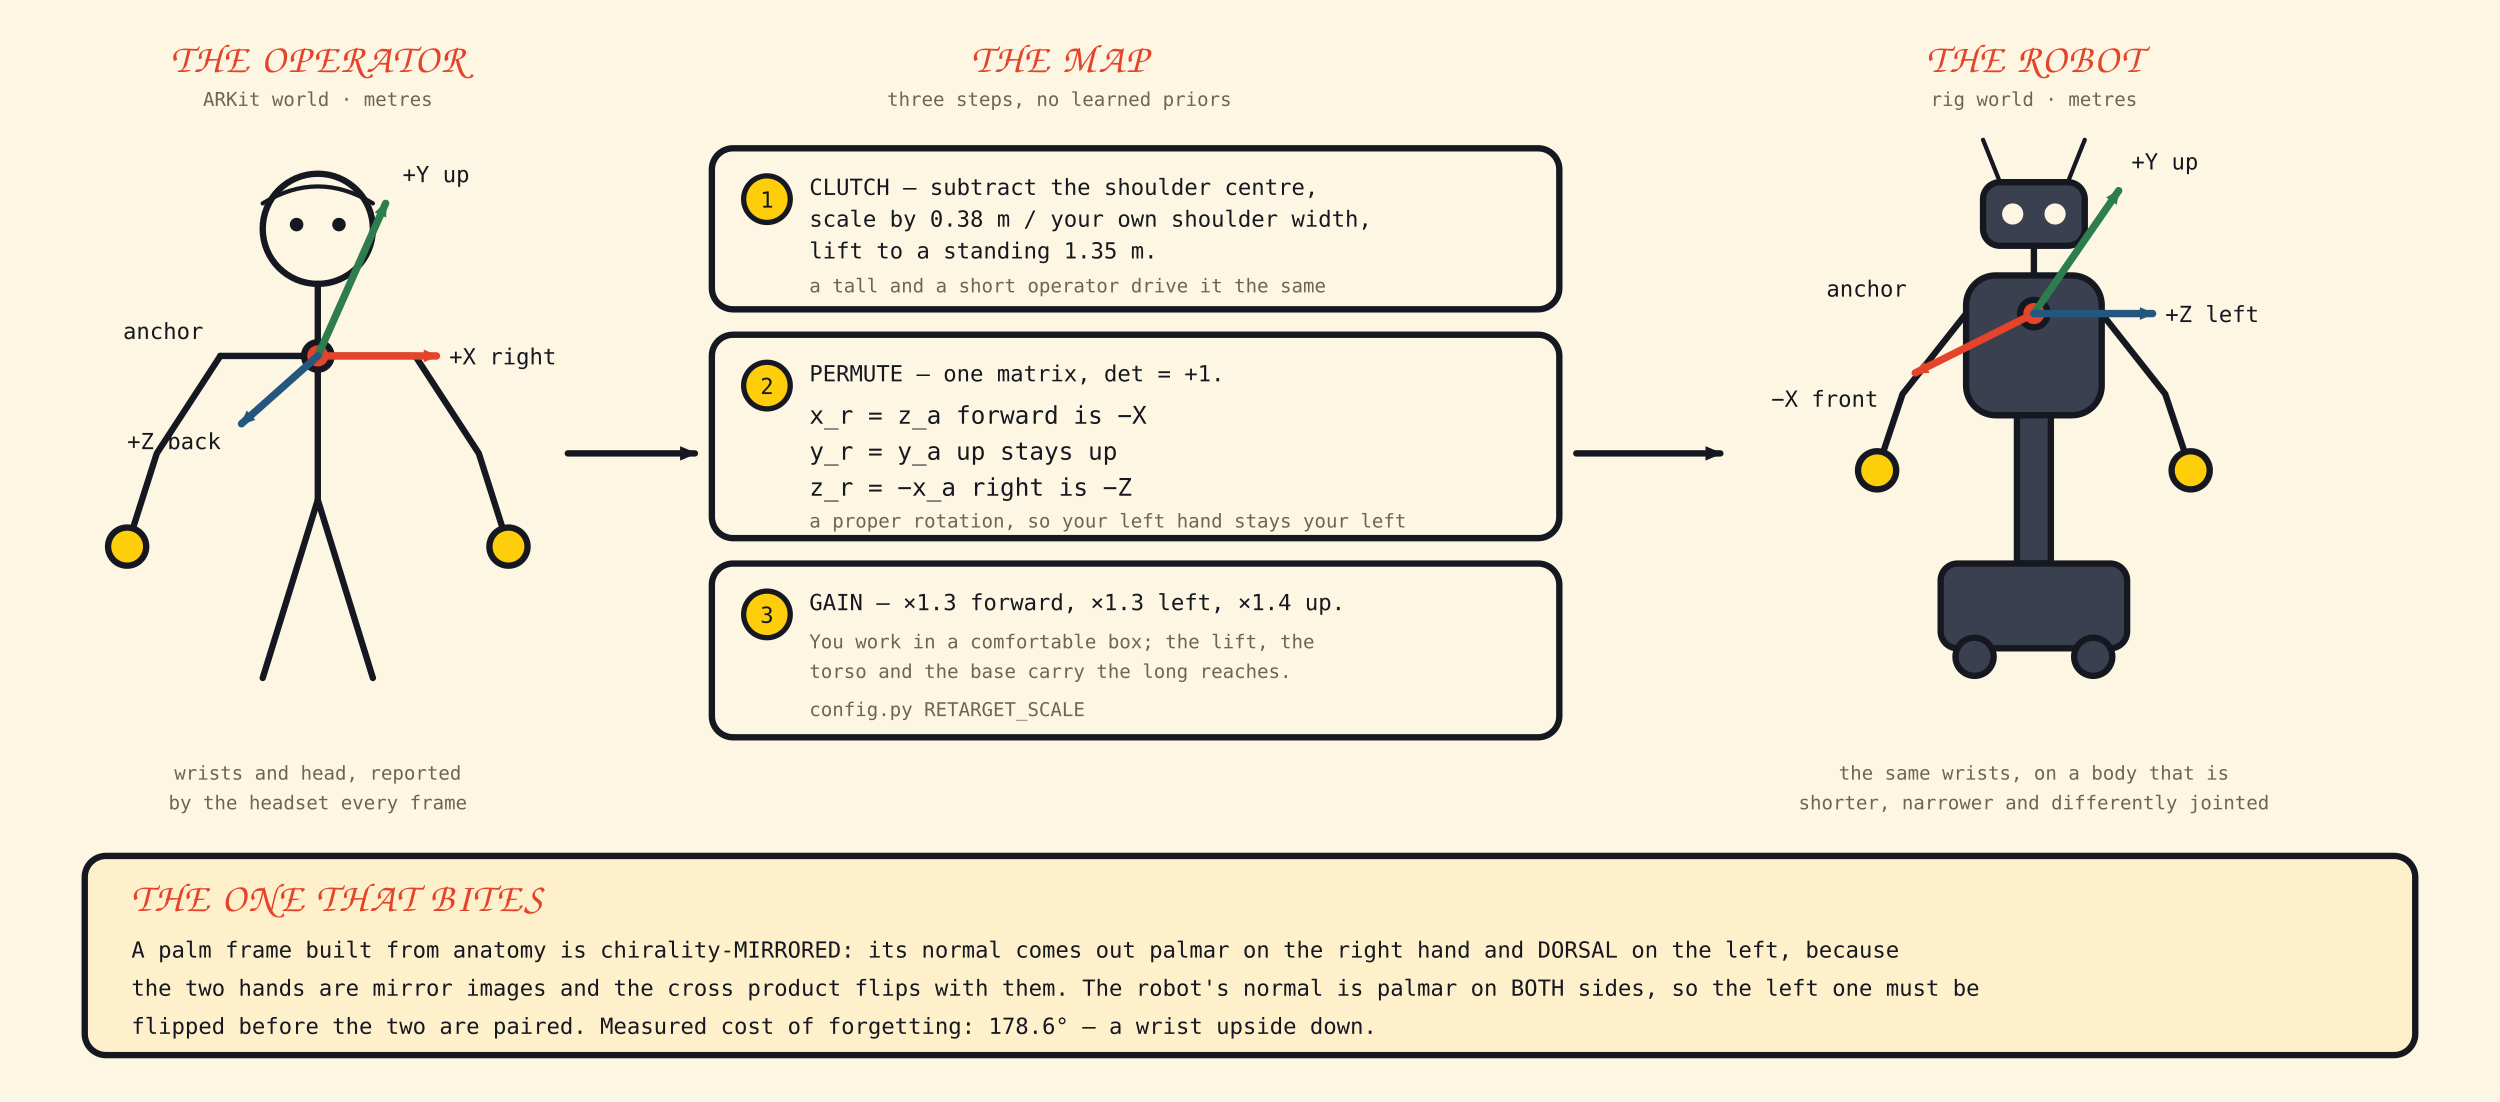
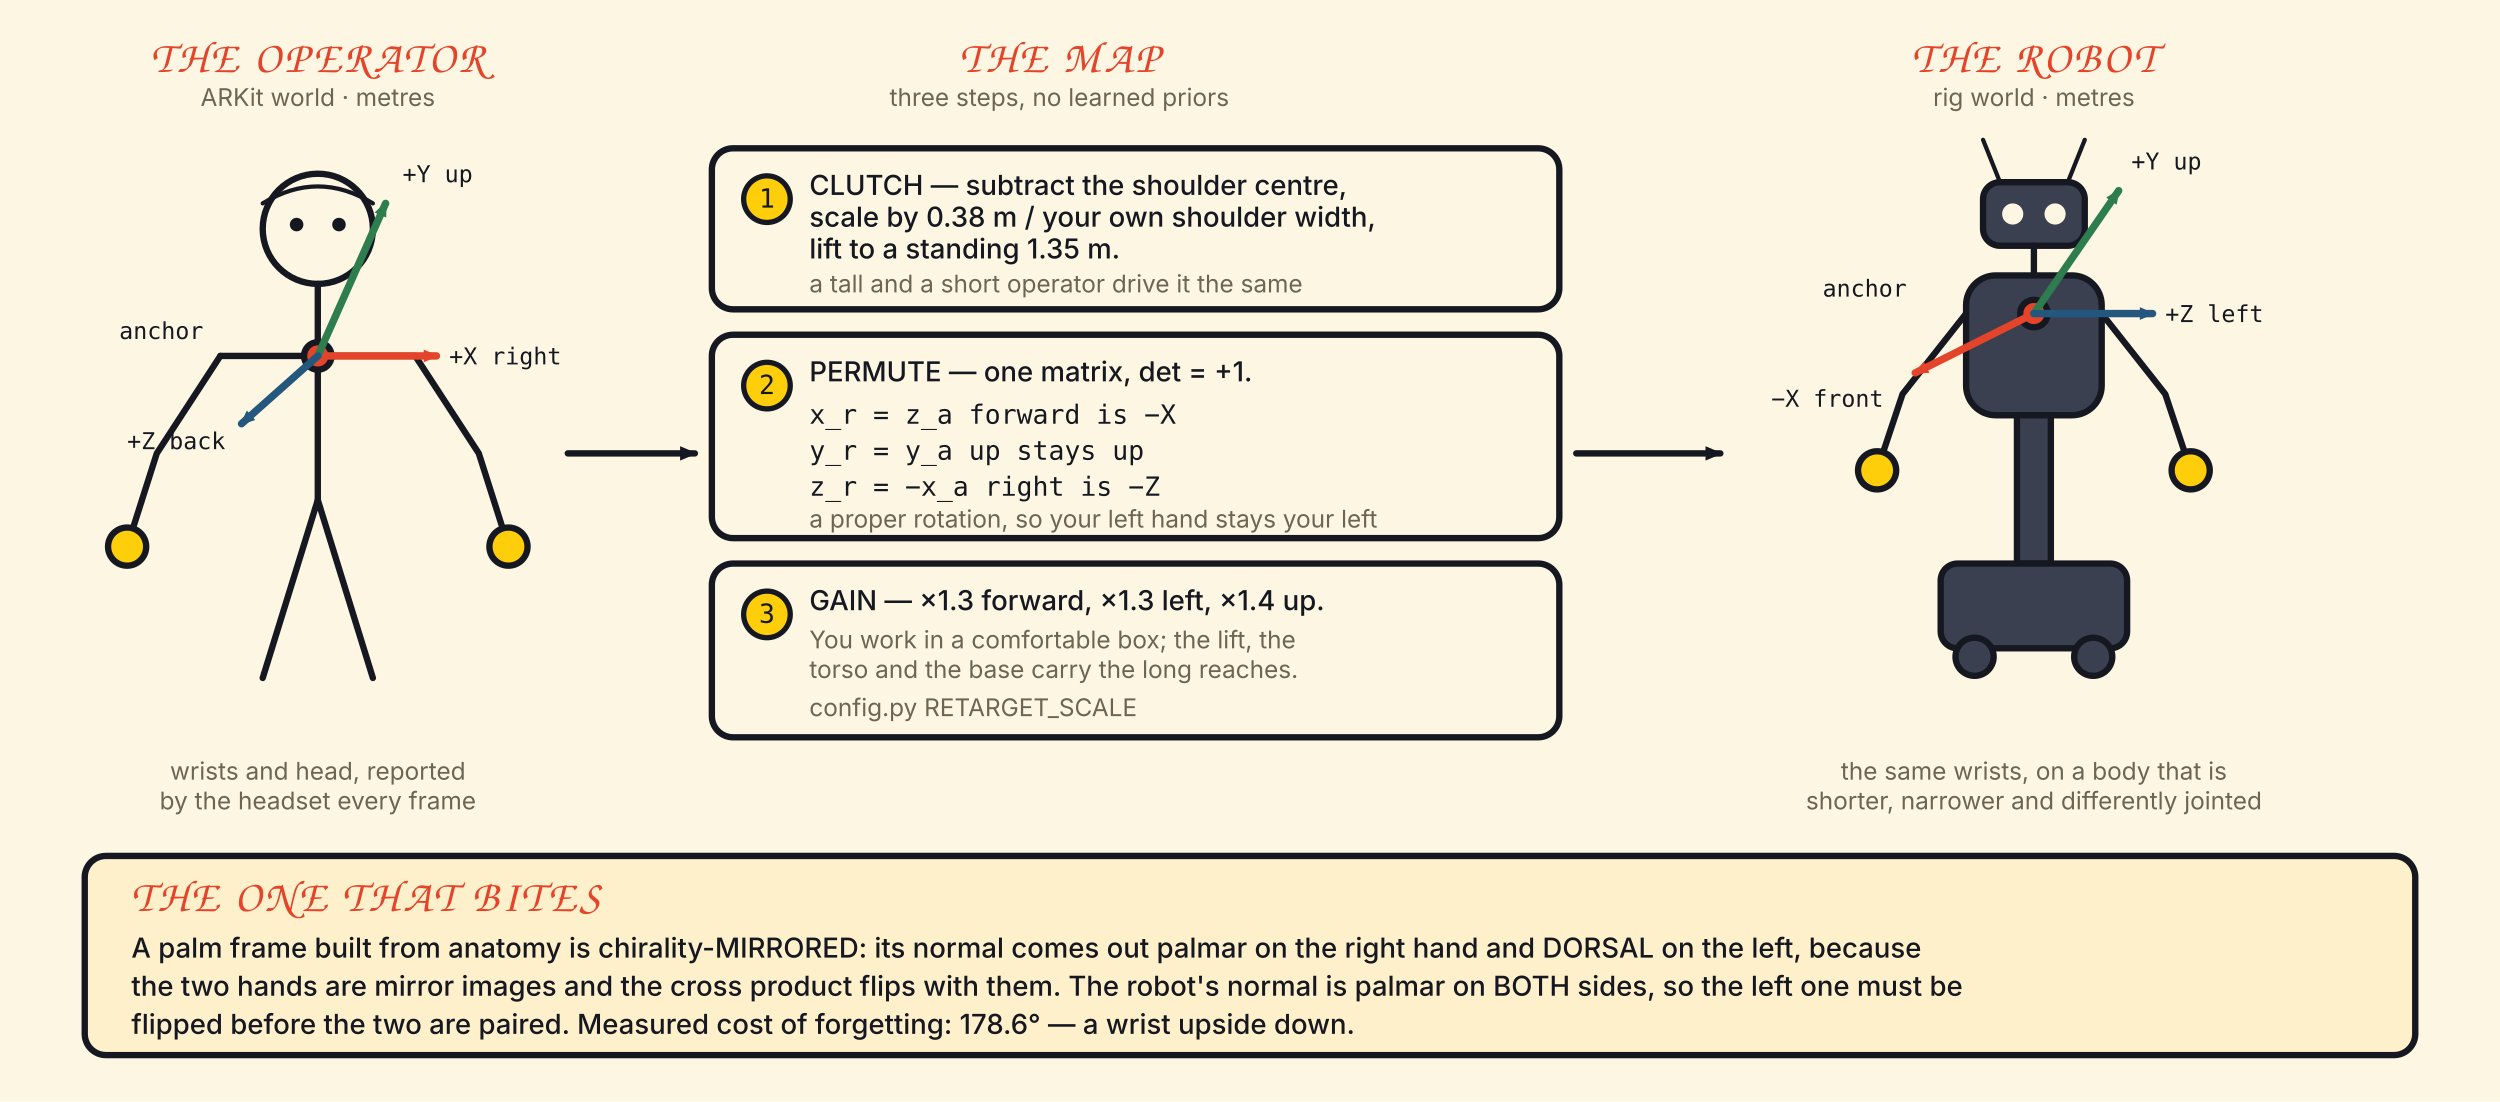
<svg xmlns="http://www.w3.org/2000/svg" viewBox="0 0 1180 520" role="img" aria-label="How an operator's frame becomes the robot's: the headset reports head and wrists in ARKit world, a shoulder-centre clutch anchors them, one permutation carries them into the robot's axes, and a per-axis gain covers MABEL's larger reach">
  <defs>
    <style>
      .ink   { fill: none; stroke: #151820; stroke-width: 3; stroke-linecap: round;
               stroke-linejoin: round; }
      .thin  { fill: none; stroke: #151820; stroke-width: 2; stroke-linecap: round; }
      .body  { fill: #FDF6E2; stroke: #151820; stroke-width: 3; stroke-linejoin: round; }
      .robot { fill: #3A4050; stroke: #151820; stroke-width: 3; stroke-linejoin: round; }
      .ax-x  { stroke: #E4442A; stroke-width: 3.5; fill: none; stroke-linecap: round; }
      .ax-y  { stroke: #2E7D4F; stroke-width: 3.5; fill: none; stroke-linecap: round; }
      .ax-z  { stroke: #23577E; stroke-width: 3.5; fill: none; stroke-linecap: round; }
-       .lab   { font-family: 'Space Mono', ui-monospace, monospace; font-size: 10.5px;
+       .lab   { font-family: Jost, -apple-system, sans-serif; font-weight: 500;
+                font-size: 13px; fill: #151820; }
+       .lab-s { font-family: Jost, -apple-system, sans-serif; font-size: 11.5px;
+                fill: #6D6551; }
+       .head  { font-family: Bangers, cursive; font-size: 21px; letter-spacing: 1.5px;
+                fill: #E4442A; }
+       .eq    { font-family: 'Space Mono', ui-monospace, monospace; font-size: 12.5px;
               fill: #151820; }
-       .lab-s { font-family: 'Space Mono', ui-monospace, monospace; font-size: 9px;
-                fill: #6D6551; }
-       .head  { font-family: Bangers, cursive; font-size: 19px; letter-spacing: 1px;
-                fill: #E4442A; }
-       .eq    { font-family: 'Space Mono', ui-monospace, monospace; font-size: 11.5px;
+       .ax    { font-family: 'Space Mono', ui-monospace, monospace; font-size: 11px;
               fill: #151820; }
      .card  { fill: #FDF6E2; stroke: #151820; stroke-width: 3; }
      .pop   { fill: #FFCE0A; stroke: #151820; stroke-width: 2.5; }
    </style>
    <marker id="fa" markerWidth="8" markerHeight="8" refX="7" refY="4" orient="auto" markerUnits="userSpaceOnUse">
      <path d="M0 0.6 L8 4 L0 7.4 z" fill="#151820" />
    </marker>
    <marker id="fx" markerWidth="7" markerHeight="7" refX="6" refY="3.5" orient="auto" markerUnits="userSpaceOnUse">
      <path d="M0 0.5 L7 3.5 L0 6.5 z" fill="#E4442A" />
    </marker>
    <marker id="fy" markerWidth="7" markerHeight="7" refX="6" refY="3.5" orient="auto" markerUnits="userSpaceOnUse">
      <path d="M0 0.5 L7 3.5 L0 6.5 z" fill="#2E7D4F" />
    </marker>
    <marker id="fz" markerWidth="7" markerHeight="7" refX="6" refY="3.5" orient="auto" markerUnits="userSpaceOnUse">
      <path d="M0 0.5 L7 3.5 L0 6.5 z" fill="#23577E" />
    </marker>
  </defs>
  <rect width="1180" height="520" fill="#FDF6E2" />
  <text x="150" y="34" class="head" text-anchor="middle">THE OPERATOR</text>
  <text x="150" y="50" class="lab-s" text-anchor="middle">ARKit world · metres</text>
  <circle cx="150" cy="108" r="26" class="body" />
  <path d="M124 96 q26 -16 52 0" class="thin" />
  <circle cx="140" cy="106" r="3.2" fill="#151820" />
  <circle cx="160" cy="106" r="3.2" fill="#151820" />
  <path d="M150 134 L150 236" class="ink" />
  <path d="M104 168 L196 168" class="ink" />
  <path d="M104 168 L74 214 L60 258" class="ink" />
  <path d="M196 168 L226 214 L240 258" class="ink" />
  <circle cx="60" cy="258" r="9" fill="#FFCE0A" stroke="#151820" stroke-width="3" />
  <circle cx="240" cy="258" r="9" fill="#FFCE0A" stroke="#151820" stroke-width="3" />
  <path d="M150 236 L124 320 M150 236 L176 320" class="ink" />
  <circle cx="150" cy="168" r="6.5" fill="#E4442A" stroke="#151820" stroke-width="3" />
  <path d="M150 168 L150 168" class="ink" />
-   <text x="96" y="160" class="lab" text-anchor="end">anchor</text>
+   <text x="96" y="160" class="ax" text-anchor="end">anchor</text>
  <path d="M150 168 L206 168" class="ax-x" marker-end="url(#fx)" />
  <path d="M150 168 L182 96" class="ax-y" marker-end="url(#fy)" />
  <path d="M150 168 L114 200" class="ax-z" marker-end="url(#fz)" />
-   <text x="212" y="172" class="lab" fill="#E4442A">+X right</text>
-   <text x="190" y="86" class="lab" fill="#2E7D4F">+Y up</text>
-   <text x="60" y="212" class="lab" fill="#23577E">+Z back</text>
+   <text x="212" y="172" class="ax" fill="#E4442A">+X right</text>
+   <text x="190" y="86" class="ax" fill="#2E7D4F">+Y up</text>
+   <text x="60" y="212" class="ax" fill="#23577E">+Z back</text>
  <text x="150" y="368" class="lab-s" text-anchor="middle">wrists and head, reported</text>
  <text x="150" y="382" class="lab-s" text-anchor="middle">by the headset every frame</text>
  <text x="500" y="34" class="head" text-anchor="middle">THE MAP</text>
  <text x="500" y="50" class="lab-s" text-anchor="middle">three steps, no learned priors</text>
  <rect x="336" y="70" width="400" height="76" rx="10" class="card" />
  <circle cx="362" cy="94" r="11" class="pop" />
-   <text x="362" y="98" class="lab" text-anchor="middle">1</text>
+   <text x="362" y="98" class="eq" text-anchor="middle">1</text>
  <text x="382" y="92" class="lab">CLUTCH — subtract the shoulder centre,</text>
  <text x="382" y="107" class="lab">scale by 0.38 m / your own shoulder width,</text>
  <text x="382" y="122" class="lab">lift to a standing 1.35 m.</text>
  <text x="382" y="138" class="lab-s">a tall and a short operator drive it the same</text>
  <rect x="336" y="158" width="400" height="96" rx="10" class="card" />
  <circle cx="362" cy="182" r="11" class="pop" />
-   <text x="362" y="186" class="lab" text-anchor="middle">2</text>
+   <text x="362" y="186" class="eq" text-anchor="middle">2</text>
  <text x="382" y="180" class="lab">PERMUTE — one matrix, det = +1.</text>
  <text x="382" y="200" class="eq">x_r =  z_a      forward is −X</text>
  <text x="382" y="217" class="eq">y_r =  y_a      up stays up</text>
  <text x="382" y="234" class="eq">z_r = −x_a      right is −Z</text>
  <text x="382" y="249" class="lab-s">a proper rotation, so your left hand stays your left</text>
  <rect x="336" y="266" width="400" height="82" rx="10" class="card" />
  <circle cx="362" cy="290" r="11" class="pop" />
-   <text x="362" y="294" class="lab" text-anchor="middle">3</text>
+   <text x="362" y="294" class="eq" text-anchor="middle">3</text>
  <text x="382" y="288" class="lab">GAIN — ×1.3 forward, ×1.3 left, ×1.4 up.</text>
  <text x="382" y="306" class="lab-s">You work in a comfortable box; the lift, the</text>
  <text x="382" y="320" class="lab-s">torso and the base carry the long reaches.</text>
  <text x="382" y="338" class="lab-s">config.py RETARGET_SCALE</text>
  <path d="M268 214 L328 214" class="ink" marker-end="url(#fa)" />
  <path d="M744 214 L812 214" class="ink" marker-end="url(#fa)" />
  <text x="960" y="34" class="head" text-anchor="middle">THE ROBOT</text>
  <text x="960" y="50" class="lab-s" text-anchor="middle">rig world · metres</text>
  <rect x="936" y="86" width="48" height="30" rx="8" class="robot" />
  <circle cx="950" cy="101" r="5" fill="#FDF6E2" />
  <circle cx="970" cy="101" r="5" fill="#FDF6E2" />
  <path d="M944 86 L936 66 M976 86 L984 66" class="thin" />
  <path d="M960 116 L960 130" class="ink" />
  <rect x="928" y="130" width="64" height="66" rx="14" class="robot" />
  <path d="M928 148 L898 186 L886 222" class="ink" />
  <path d="M992 148 L1022 186 L1034 222" class="ink" />
  <circle cx="886" cy="222" r="9" fill="#FFCE0A" stroke="#151820" stroke-width="3" />
  <circle cx="1034" cy="222" r="9" fill="#FFCE0A" stroke="#151820" stroke-width="3" />
  <rect x="952" y="196" width="16" height="70" class="robot" />
  <rect x="916" y="266" width="88" height="40" rx="8" class="robot" />
  <circle cx="932" cy="310" r="9" class="robot" />
  <circle cx="988" cy="310" r="9" class="robot" />
  <circle cx="960" cy="148" r="6.5" fill="#E4442A" stroke="#151820" stroke-width="3" />
-   <text x="900" y="140" class="lab" text-anchor="end">anchor</text>
+   <text x="900" y="140" class="ax" text-anchor="end">anchor</text>
  <path d="M960 148 L904 176" class="ax-x" marker-end="url(#fx)" />
  <path d="M960 148 L1000 90" class="ax-y" marker-end="url(#fy)" />
  <path d="M960 148 L1016 148" class="ax-z" marker-end="url(#fz)" />
-   <text x="836" y="192" class="lab" fill="#E4442A">−X front</text>
-   <text x="1006" y="80" class="lab" fill="#2E7D4F">+Y up</text>
-   <text x="1022" y="152" class="lab" fill="#23577E">+Z left</text>
+   <text x="836" y="192" class="ax" fill="#E4442A">−X front</text>
+   <text x="1006" y="80" class="ax" fill="#2E7D4F">+Y up</text>
+   <text x="1022" y="152" class="ax" fill="#23577E">+Z left</text>
  <text x="960" y="368" class="lab-s" text-anchor="middle">the same wrists, on a body that is</text>
  <text x="960" y="382" class="lab-s" text-anchor="middle">shorter, narrower and differently jointed</text>
  <rect x="40" y="404" width="1100" height="94" rx="10" fill="#FFF0CC" stroke="#151820" stroke-width="3" />
  <text x="62" y="430" class="head" font-size="16">THE ONE THAT BITES</text>
  <text x="62" y="452" class="lab">A palm frame built from anatomy is chirality-MIRRORED: its normal comes out palmar on the right hand and DORSAL on the left, because</text>
  <text x="62" y="470" class="lab">the two hands are mirror images and the cross product flips with them. The robot's normal is palmar on BOTH sides, so the left one must be</text>
  <text x="62" y="488" class="lab">flipped before the two are paired. Measured cost of forgetting: 178.6° — a wrist upside down.</text>
</svg>
